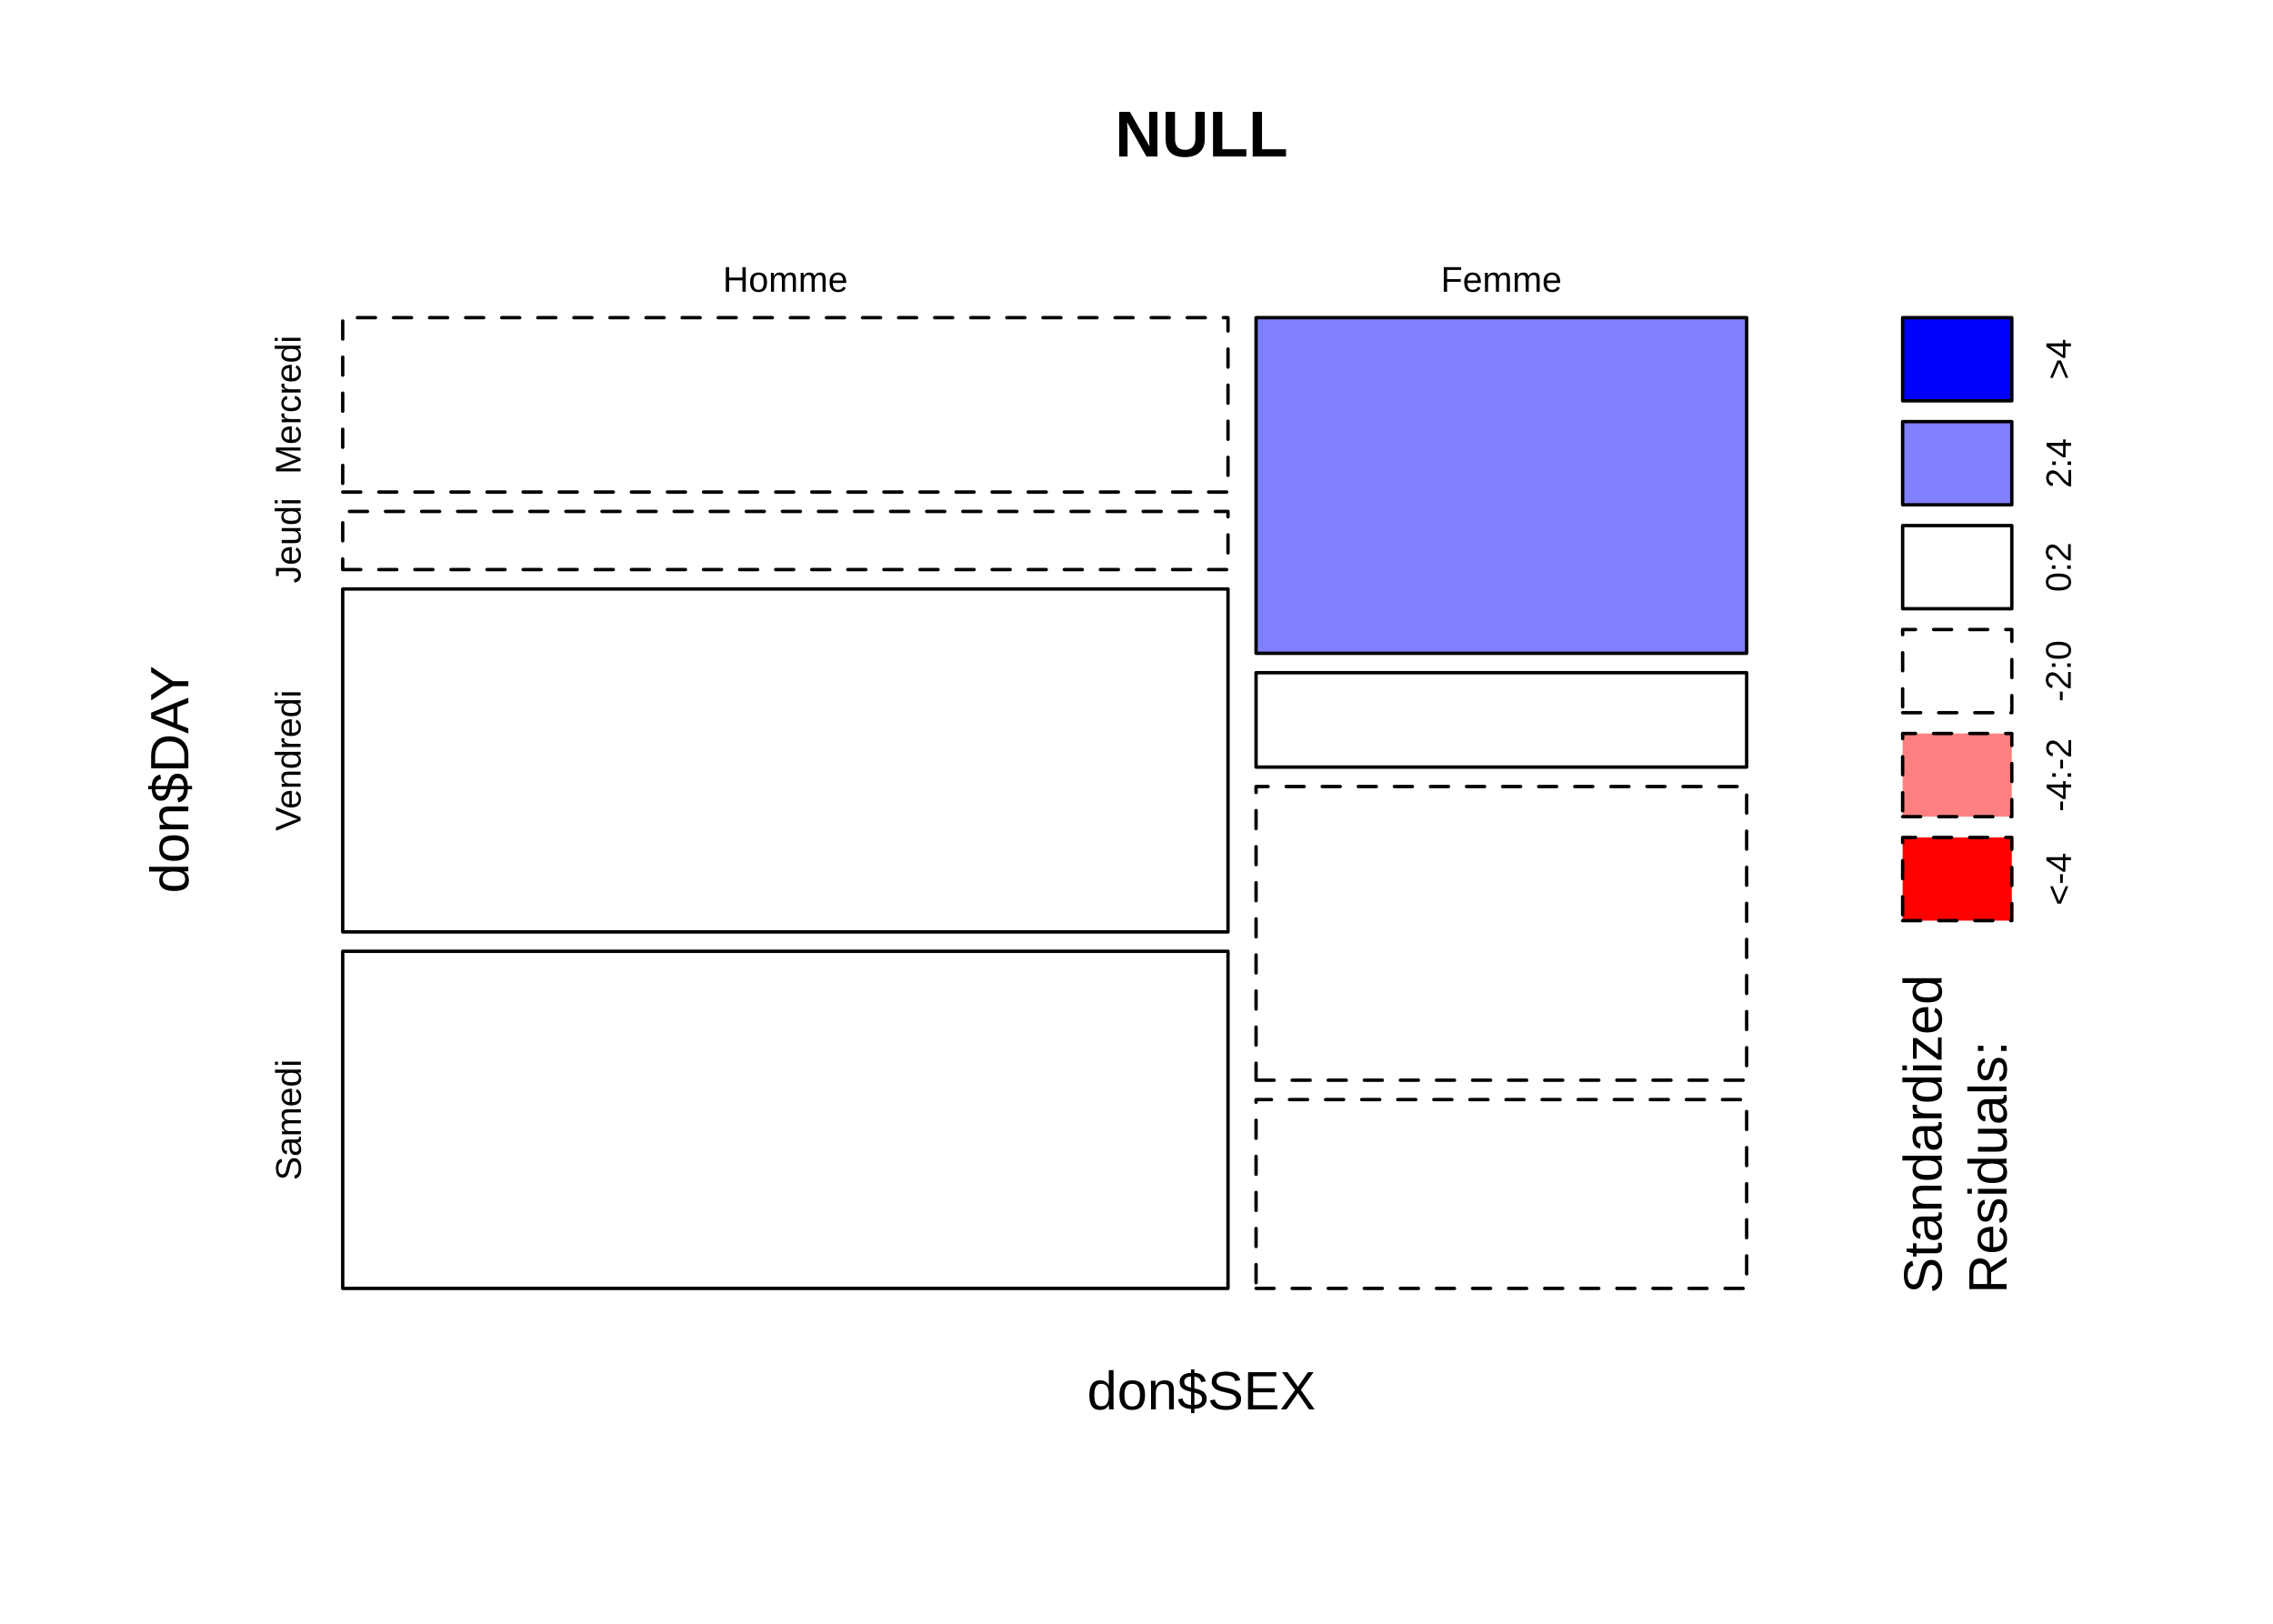
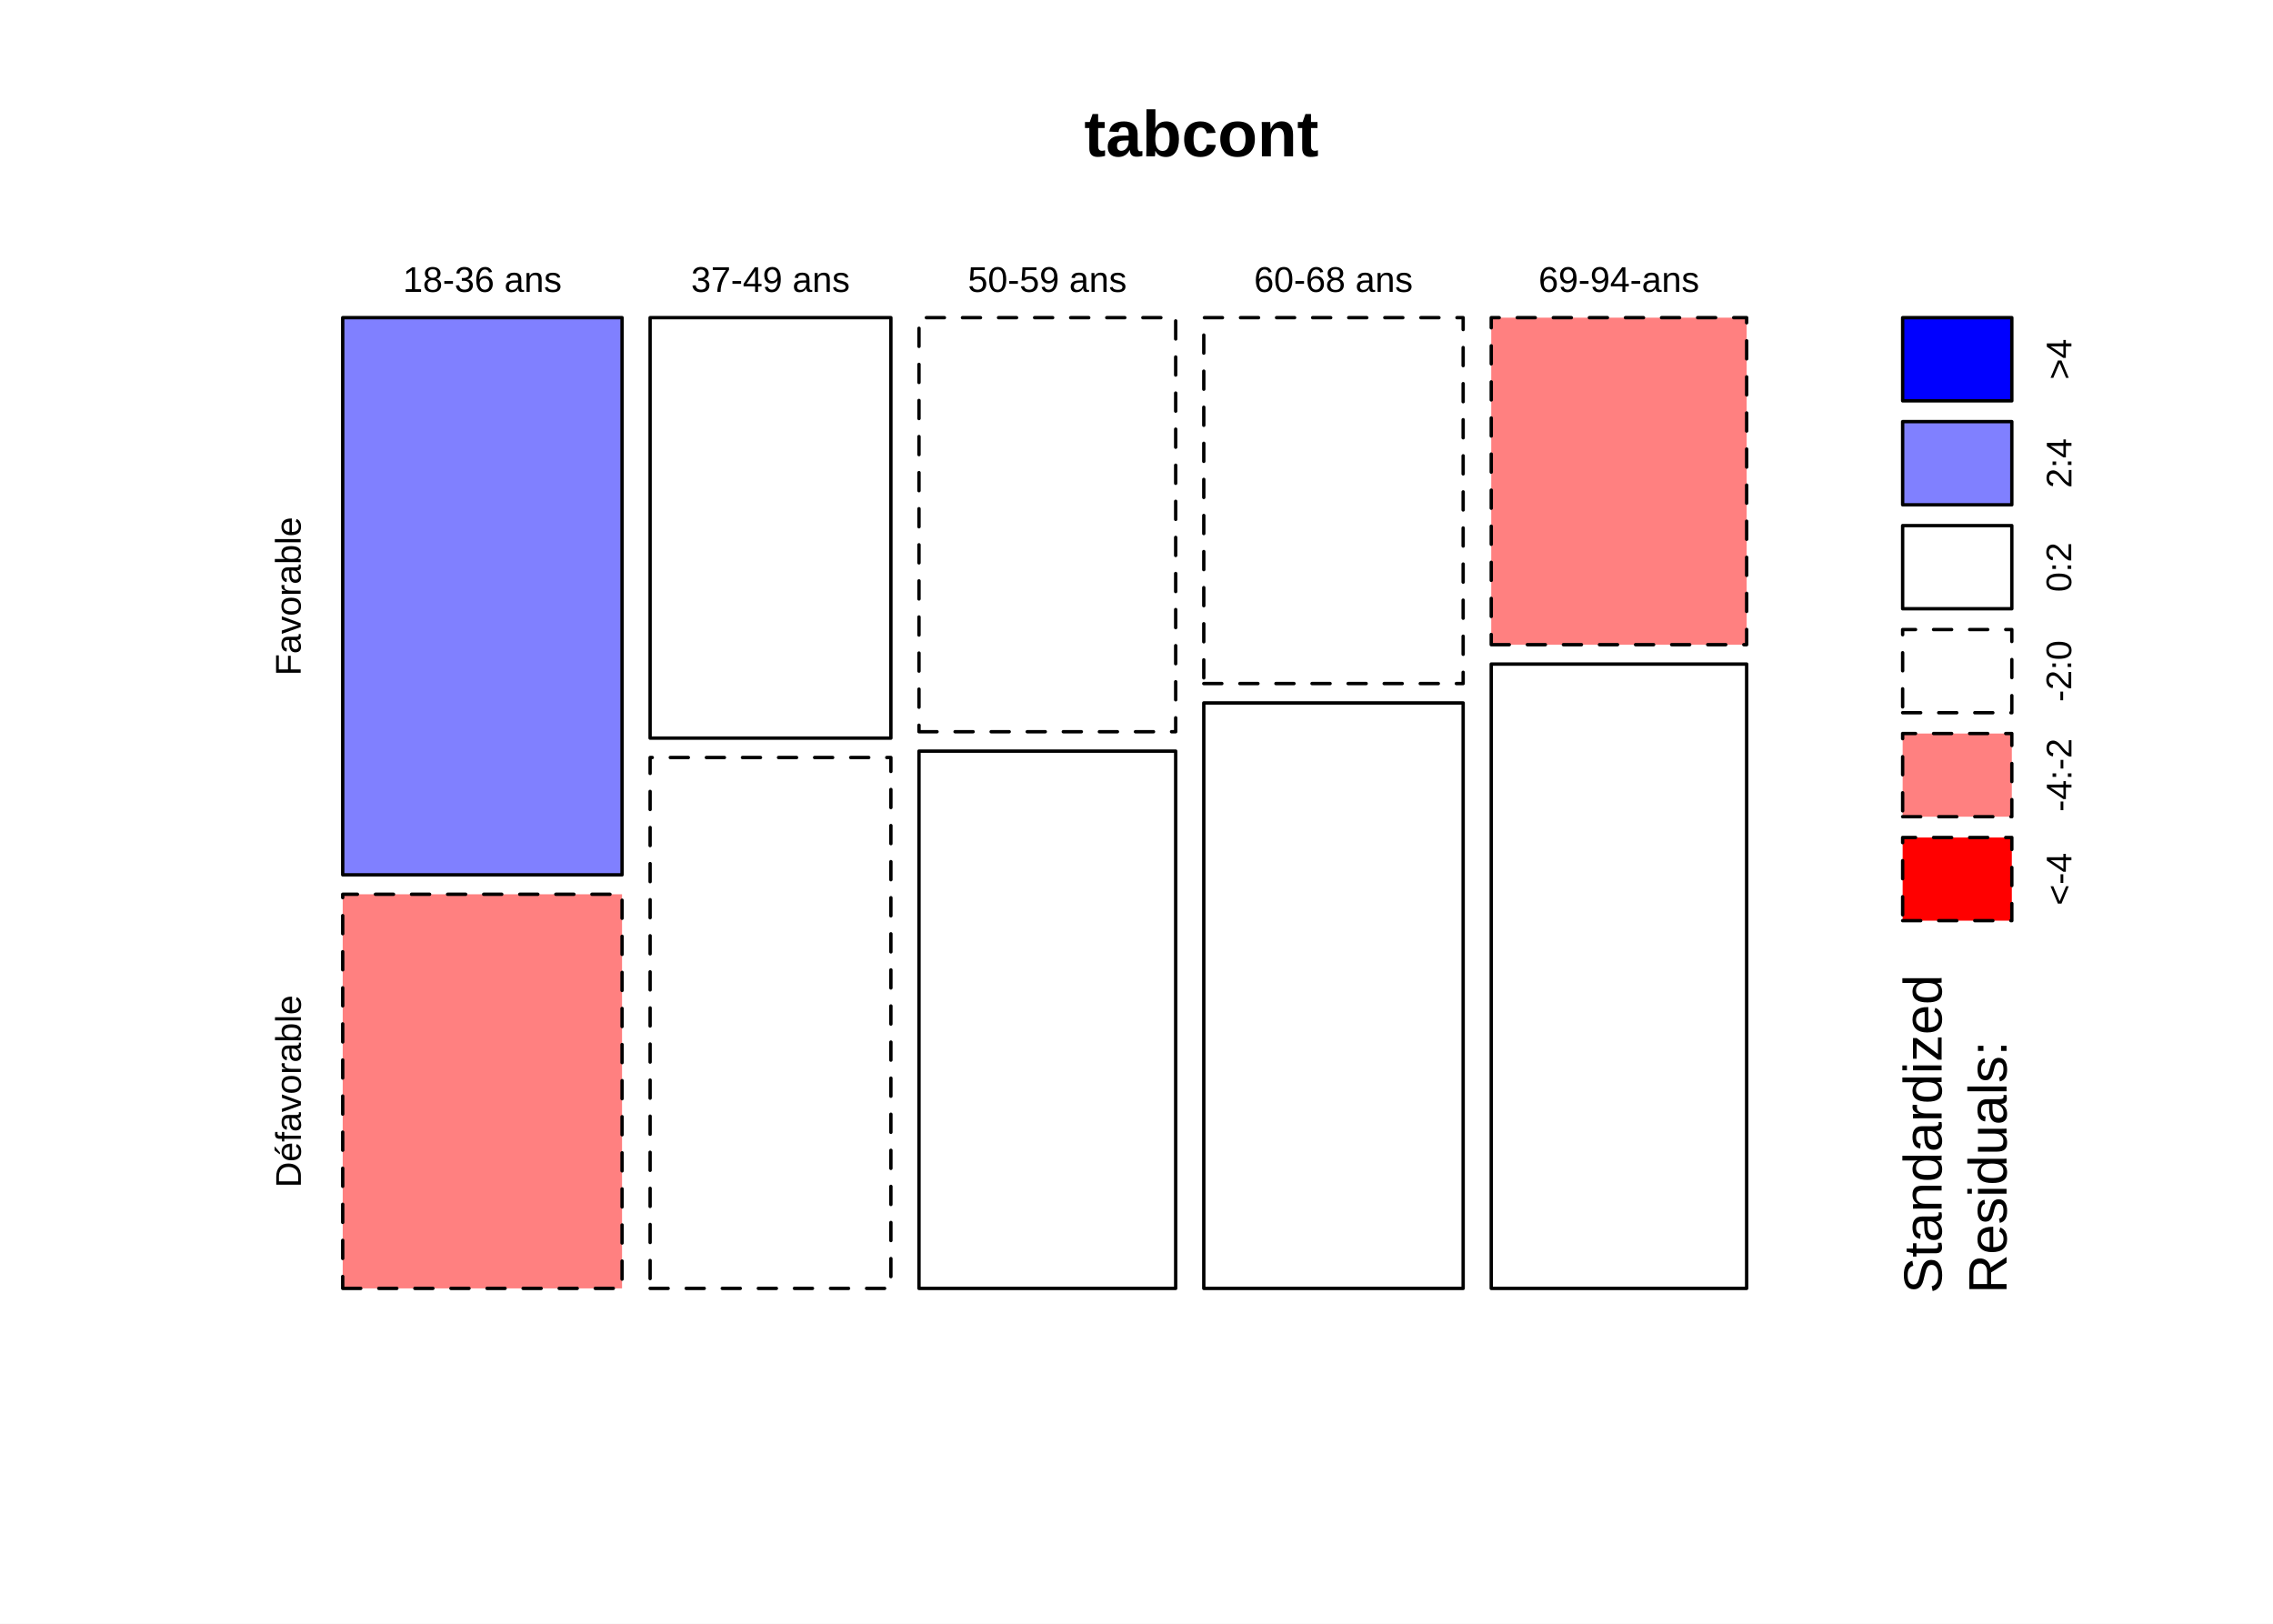
- <svg xmlns="http://www.w3.org/2000/svg" class="svglite" width="504.00pt" height="360.00pt" viewBox="0 0 504.00 360.00">
-   <defs>
-     <style type="text/css">
+ <svg xmlns="http://www.w3.org/2000/svg" width="504.00pt" height="360.00pt" viewBox="0 0 504.00 360.00">
+   <g class="svglite">
+     <defs>
+       <style type="text/css">
    .svglite line, .svglite polyline, .svglite polygon, .svglite path, .svglite rect, .svglite circle {
      fill: none;
      stroke: #000000;
      stroke-linecap: round;
      stroke-linejoin: round;
      stroke-miterlimit: 10.00;
    }
    .svglite text {
      white-space: pre;
    }
+     .svglite g.glyphgroup path {
+       fill: inherit;
+       stroke: none;
+     }
  </style>
-   </defs>
-   <rect width="100%" height="100%" style="stroke: none; fill: #FFFFFF;" />
-   <defs>
-     <clipPath id="cpMC4wMHw1MDQuMDB8MC4wMHwzNjAuMDA=">
-       <rect x="0.00" y="0.00" width="504.00" height="360.00" />
-     </clipPath>
-   </defs>
-   <g clip-path="url(#cpMC4wMHw1MDQuMDB8MC4wMHwzNjAuMDA=)">
+     </defs>
+     <rect width="100%" height="100%" style="stroke: none; fill: #FFFFFF;" />
+     <defs>
+       <clipPath id="cpMC4wMHw1MDQuMDB8MC4wMHwzNjAuMDA=">
+         <rect x="0.00" y="0.00" width="504.00" height="360.00" />
+       </clipPath>
+     </defs>
+     <g clip-path="url(#cpMC4wMHw1MDQuMDB8MC4wMHwzNjAuMDA=)">
</g>
-   <defs>
-     <clipPath id="cpNTkuMDR8NDczLjc2fDU5LjA0fDI4Ni41Ng==">
-       <rect x="59.04" y="59.04" width="414.72" height="227.52" />
-     </clipPath>
-   </defs>
-   <g clip-path="url(#cpNTkuMDR8NDczLjc2fDU5LjA0fDI4Ni41Ng==)">
-     <text transform="translate(430.52,286.79) rotate(-90)" style="font-size: 12.00px; font-family: &quot;Arial&quot;;" textLength="70.72px" lengthAdjust="spacingAndGlyphs">Standardized</text>
-     <text transform="translate(444.92,286.79) rotate(-90)" style="font-size: 12.00px; font-family: &quot;Arial&quot;;" textLength="56.02px" lengthAdjust="spacingAndGlyphs">Residuals:</text>
-     <polygon points="421.88,204.11 446.09,204.11 446.09,185.67 421.88,185.67 " style="stroke-width: 0.75; stroke-dasharray: 4.00,4.00; fill: #FF0000;" />
-     <polygon points="421.88,181.06 446.09,181.06 446.09,162.62 421.88,162.62 " style="stroke-width: 0.75; stroke-dasharray: 4.00,4.00; fill: #FF8080;" />
-     <polygon points="421.88,158.01 446.09,158.01 446.09,139.57 421.88,139.57 " style="stroke-width: 0.75; stroke-dasharray: 4.00,4.00; fill: #FFFFFF;" />
-     <polygon points="421.88,134.96 446.09,134.96 446.09,116.52 421.88,116.52 " style="stroke-width: 0.75; fill: #FFFFFF;" />
-     <polygon points="421.88,111.92 446.09,111.92 446.09,93.48 421.88,93.48 " style="stroke-width: 0.75; fill: #8080FF;" />
-     <polygon points="421.88,88.87 446.09,88.87 446.09,70.43 421.88,70.43 " style="stroke-width: 0.75; fill: #0000FF;" />
-   </g>
-   <g clip-path="url(#cpMC4wMHw1MDQuMDB8MC4wMHwzNjAuMDA=)">
-     <text transform="translate(459.20,194.89) rotate(-90)" text-anchor="middle" style="font-size: 7.92px; font-family: &quot;Arial&quot;;" textLength="11.65px" lengthAdjust="spacingAndGlyphs">&lt;-4</text>
-     <text transform="translate(459.24,171.84) rotate(-90)" text-anchor="middle" style="font-size: 7.92px; font-family: &quot;Arial&quot;;" textLength="16.26px" lengthAdjust="spacingAndGlyphs">-4:-2</text>
-     <text transform="translate(459.16,148.79) rotate(-90)" text-anchor="middle" style="font-size: 7.92px; font-family: &quot;Arial&quot;;" textLength="13.63px" lengthAdjust="spacingAndGlyphs">-2:0</text>
-     <text transform="translate(459.16,125.74) rotate(-90)" text-anchor="middle" style="font-size: 7.92px; font-family: &quot;Arial&quot;;" textLength="10.99px" lengthAdjust="spacingAndGlyphs">0:2</text>
-     <text transform="translate(459.24,102.70) rotate(-90)" text-anchor="middle" style="font-size: 7.92px; font-family: &quot;Arial&quot;;" textLength="10.99px" lengthAdjust="spacingAndGlyphs">2:4</text>
-     <text transform="translate(459.20,79.65) rotate(-90)" text-anchor="middle" style="font-size: 7.92px; font-family: &quot;Arial&quot;;" textLength="9.01px" lengthAdjust="spacingAndGlyphs">&gt;4</text>
-     <text x="266.40" y="34.70" text-anchor="middle" style="font-size: 14.40px; font-weight: bold; font-family: &quot;Arial&quot;;" textLength="38.38px" lengthAdjust="spacingAndGlyphs">NULL</text>
-     <text x="266.40" y="312.48" text-anchor="middle" style="font-size: 12.00px; font-family: &quot;Arial&quot;;" textLength="50.72px" lengthAdjust="spacingAndGlyphs">don$SEX</text>
-     <text transform="translate(41.76,172.80) rotate(-90)" text-anchor="middle" style="font-size: 12.00px; font-family: &quot;Arial&quot;;" textLength="51.38px" lengthAdjust="spacingAndGlyphs">don$DAY</text>
-     <text x="174.14" y="64.69" text-anchor="middle" style="font-size: 7.92px; font-family: &quot;Arial&quot;;" textLength="27.68px" lengthAdjust="spacingAndGlyphs">Homme</text>
-     <text x="332.90" y="64.69" text-anchor="middle" style="font-size: 7.92px; font-family: &quot;Arial&quot;;" textLength="26.81px" lengthAdjust="spacingAndGlyphs">Femme</text>
-     <text transform="translate(66.65,89.76) rotate(-90)" text-anchor="middle" style="font-size: 7.92px; font-family: &quot;Arial&quot;;" textLength="30.77px" lengthAdjust="spacingAndGlyphs">Mercredi</text>
-     <text transform="translate(66.65,119.83) rotate(-90)" text-anchor="middle" style="font-size: 7.92px; font-family: &quot;Arial&quot;;" textLength="18.91px" lengthAdjust="spacingAndGlyphs">Jeudi</text>
-     <text transform="translate(66.65,168.59) rotate(-90)" text-anchor="middle" style="font-size: 7.92px; font-family: &quot;Arial&quot;;" textLength="31.66px" lengthAdjust="spacingAndGlyphs">Vendredi</text>
-     <text transform="translate(66.71,248.28) rotate(-90)" text-anchor="middle" style="font-size: 7.92px; font-family: &quot;Arial&quot;;" textLength="26.81px" lengthAdjust="spacingAndGlyphs">Samedi</text>
-   </g>
-   <g clip-path="url(#cpNTkuMDR8NDczLjc2fDU5LjA0fDI4Ni41Ng==)">
-     <polygon points="75.99,109.09 272.29,109.09 272.29,70.43 75.99,70.43 " style="stroke-width: 0.75; stroke-dasharray: 4.00,4.00; fill: #FFFFFF;" />
-     <polygon points="75.99,126.28 272.29,126.28 272.29,113.39 75.99,113.39 " style="stroke-width: 0.75; stroke-dasharray: 4.00,4.00; fill: #FFFFFF;" />
-     <polygon points="75.99,206.61 272.29,206.61 272.29,130.58 75.99,130.58 " style="stroke-width: 0.75; fill: #FFFFFF;" />
-     <polygon points="75.99,285.65 272.29,285.65 272.29,210.91 75.99,210.91 " style="stroke-width: 0.75; fill: #FFFFFF;" />
-     <polygon points="278.51,144.84 387.29,144.84 387.29,70.43 278.51,70.43 " style="stroke-width: 0.75; fill: #8080FF;" />
-     <polygon points="278.51,170.07 387.29,170.07 387.29,149.14 278.51,149.14 " style="stroke-width: 0.75; fill: #FFFFFF;" />
-     <polygon points="278.51,239.49 387.29,239.49 387.29,174.38 278.51,174.38 " style="stroke-width: 0.75; stroke-dasharray: 4.00,4.00; fill: #FFFFFF;" />
-     <polygon points="278.51,285.65 387.29,285.65 387.29,243.79 278.51,243.79 " style="stroke-width: 0.75; stroke-dasharray: 4.00,4.00; fill: #FFFFFF;" />
+     <defs>
+       <clipPath id="cpNTkuMDR8NDczLjc2fDU5LjA0fDI4Ni41Ng==">
+         <rect x="59.04" y="59.04" width="414.72" height="227.52" />
+       </clipPath>
+     </defs>
+     <g clip-path="url(#cpNTkuMDR8NDczLjc2fDU5LjA0fDI4Ni41Ng==)">
+       <text transform="translate(430.52,286.79) rotate(-90)" style="font-size: 12.00px; font-family: &quot;Arial&quot;;" textLength="70.70px" lengthAdjust="spacingAndGlyphs">Standardized</text>
+       <text transform="translate(444.92,286.79) rotate(-90)" style="font-size: 12.00px; font-family: &quot;Arial&quot;;" textLength="56.03px" lengthAdjust="spacingAndGlyphs">Residuals:</text>
+       <polygon points="421.88,204.12 446.09,204.12 446.09,185.68 421.88,185.68 " style="stroke-width: 0.75; stroke-dasharray: 4.00,4.00; fill: #FF0000;" />
+       <polygon points="421.88,181.07 446.09,181.07 446.09,162.63 421.88,162.63 " style="stroke-width: 0.75; stroke-dasharray: 4.00,4.00; fill: #FF8080;" />
+       <polygon points="421.88,158.02 446.09,158.02 446.09,139.58 421.88,139.58 " style="stroke-width: 0.75; stroke-dasharray: 4.00,4.00; fill: #FFFFFF;" />
+       <polygon points="421.88,134.97 446.09,134.97 446.09,116.53 421.88,116.53 " style="stroke-width: 0.75; fill: #FFFFFF;" />
+       <polygon points="421.88,111.92 446.09,111.92 446.09,93.48 421.88,93.48 " style="stroke-width: 0.75; fill: #8080FF;" />
+       <polygon points="421.88,88.87 446.09,88.87 446.09,70.43 421.88,70.43 " style="stroke-width: 0.75; fill: #0000FF;" />
+     </g>
+     <g clip-path="url(#cpMC4wMHw1MDQuMDB8MC4wMHwzNjAuMDA=)">
+       <text transform="translate(459.30,194.90) rotate(-90)" text-anchor="middle" style="font-size: 7.92px; font-family: &quot;Arial&quot;;" textLength="11.64px" lengthAdjust="spacingAndGlyphs">&lt;-4</text>
+       <text transform="translate(459.31,171.85) rotate(-90)" text-anchor="middle" style="font-size: 7.92px; font-family: &quot;Arial&quot;;" textLength="16.27px" lengthAdjust="spacingAndGlyphs">-4:-2</text>
+       <text transform="translate(459.26,148.80) rotate(-90)" text-anchor="middle" style="font-size: 7.92px; font-family: &quot;Arial&quot;;" textLength="13.62px" lengthAdjust="spacingAndGlyphs">-2:0</text>
+       <text transform="translate(459.26,125.75) rotate(-90)" text-anchor="middle" style="font-size: 7.92px; font-family: &quot;Arial&quot;;" textLength="10.98px" lengthAdjust="spacingAndGlyphs">0:2</text>
+       <text transform="translate(459.31,102.70) rotate(-90)" text-anchor="middle" style="font-size: 7.92px; font-family: &quot;Arial&quot;;" textLength="10.98px" lengthAdjust="spacingAndGlyphs">2:4</text>
+       <text transform="translate(459.30,79.65) rotate(-90)" text-anchor="middle" style="font-size: 7.92px; font-family: &quot;Arial&quot;;" textLength="9.00px" lengthAdjust="spacingAndGlyphs">&gt;4</text>
+       <text x="266.40" y="34.67" text-anchor="middle" style="font-size: 14.40px; font-weight: bold; font-family: &quot;Arial&quot;;" textLength="51.98px" lengthAdjust="spacingAndGlyphs">tabcont</text>
+       <text x="106.96" y="64.72" text-anchor="middle" style="font-size: 7.92px; font-family: &quot;Arial&quot;;" textLength="35.14px" lengthAdjust="spacingAndGlyphs">18-36 ans</text>
+       <text x="170.85" y="64.72" text-anchor="middle" style="font-size: 7.92px; font-family: &quot;Arial&quot;;" textLength="35.14px" lengthAdjust="spacingAndGlyphs">37-49 ans</text>
+       <text x="232.23" y="64.72" text-anchor="middle" style="font-size: 7.92px; font-family: &quot;Arial&quot;;" textLength="35.14px" lengthAdjust="spacingAndGlyphs">50-59 ans</text>
+       <text x="295.67" y="64.72" text-anchor="middle" style="font-size: 7.92px; font-family: &quot;Arial&quot;;" textLength="35.14px" lengthAdjust="spacingAndGlyphs">60-68 ans</text>
+       <text x="358.97" y="64.72" text-anchor="middle" style="font-size: 7.92px; font-family: &quot;Arial&quot;;" textLength="35.58px" lengthAdjust="spacingAndGlyphs">69-94-ans</text>
+       <text transform="translate(66.67,132.20) rotate(-90)" text-anchor="middle" style="font-size: 7.92px; font-family: &quot;Arial&quot;;" textLength="35.12px" lengthAdjust="spacingAndGlyphs">Favorable</text>
+       <text transform="translate(66.71,241.96) rotate(-90)" text-anchor="middle" style="font-size: 7.92px; font-family: &quot;Arial&quot;;" textLength="42.59px" lengthAdjust="spacingAndGlyphs">Défavorable</text>
+     </g>
+     <g clip-path="url(#cpNTkuMDR8NDczLjc2fDU5LjA0fDI4Ni41Ng==)">
+       <polygon points="75.99,193.96 137.93,193.96 137.93,70.43 75.99,70.43 " style="stroke-width: 0.75; fill: #8080FF;" />
+       <polygon points="75.99,285.65 137.93,285.65 137.93,198.27 75.99,198.27 " style="stroke-width: 0.75; stroke-dasharray: 4.00,4.00; fill: #FF8080;" />
+       <polygon points="144.15,163.65 197.54,163.65 197.54,70.43 144.15,70.43 " style="stroke-width: 0.75; fill: #FFFFFF;" />
+       <polygon points="144.15,285.65 197.54,285.65 197.54,167.95 144.15,167.95 " style="stroke-width: 0.75; stroke-dasharray: 4.00,4.00; fill: #FFFFFF;" />
+       <polygon points="203.77,162.23 260.69,162.23 260.69,70.43 203.77,70.43 " style="stroke-width: 0.75; stroke-dasharray: 4.00,4.00; fill: #FFFFFF;" />
+       <polygon points="203.77,285.65 260.69,285.65 260.69,166.53 203.77,166.53 " style="stroke-width: 0.75; fill: #FFFFFF;" />
+       <polygon points="266.92,151.55 324.43,151.55 324.43,70.43 266.92,70.43 " style="stroke-width: 0.75; stroke-dasharray: 4.00,4.00; fill: #FFFFFF;" />
+       <polygon points="266.92,285.65 324.43,285.65 324.43,155.85 266.92,155.85 " style="stroke-width: 0.75; fill: #FFFFFF;" />
+       <polygon points="330.66,142.93 387.29,142.93 387.29,70.43 330.66,70.43 " style="stroke-width: 0.75; stroke-dasharray: 4.00,4.00; fill: #FF8080;" />
+       <polygon points="330.66,285.65 387.29,285.65 387.29,147.23 330.66,147.23 " style="stroke-width: 0.75; fill: #FFFFFF;" />
+     </g>
  </g>
</svg>
